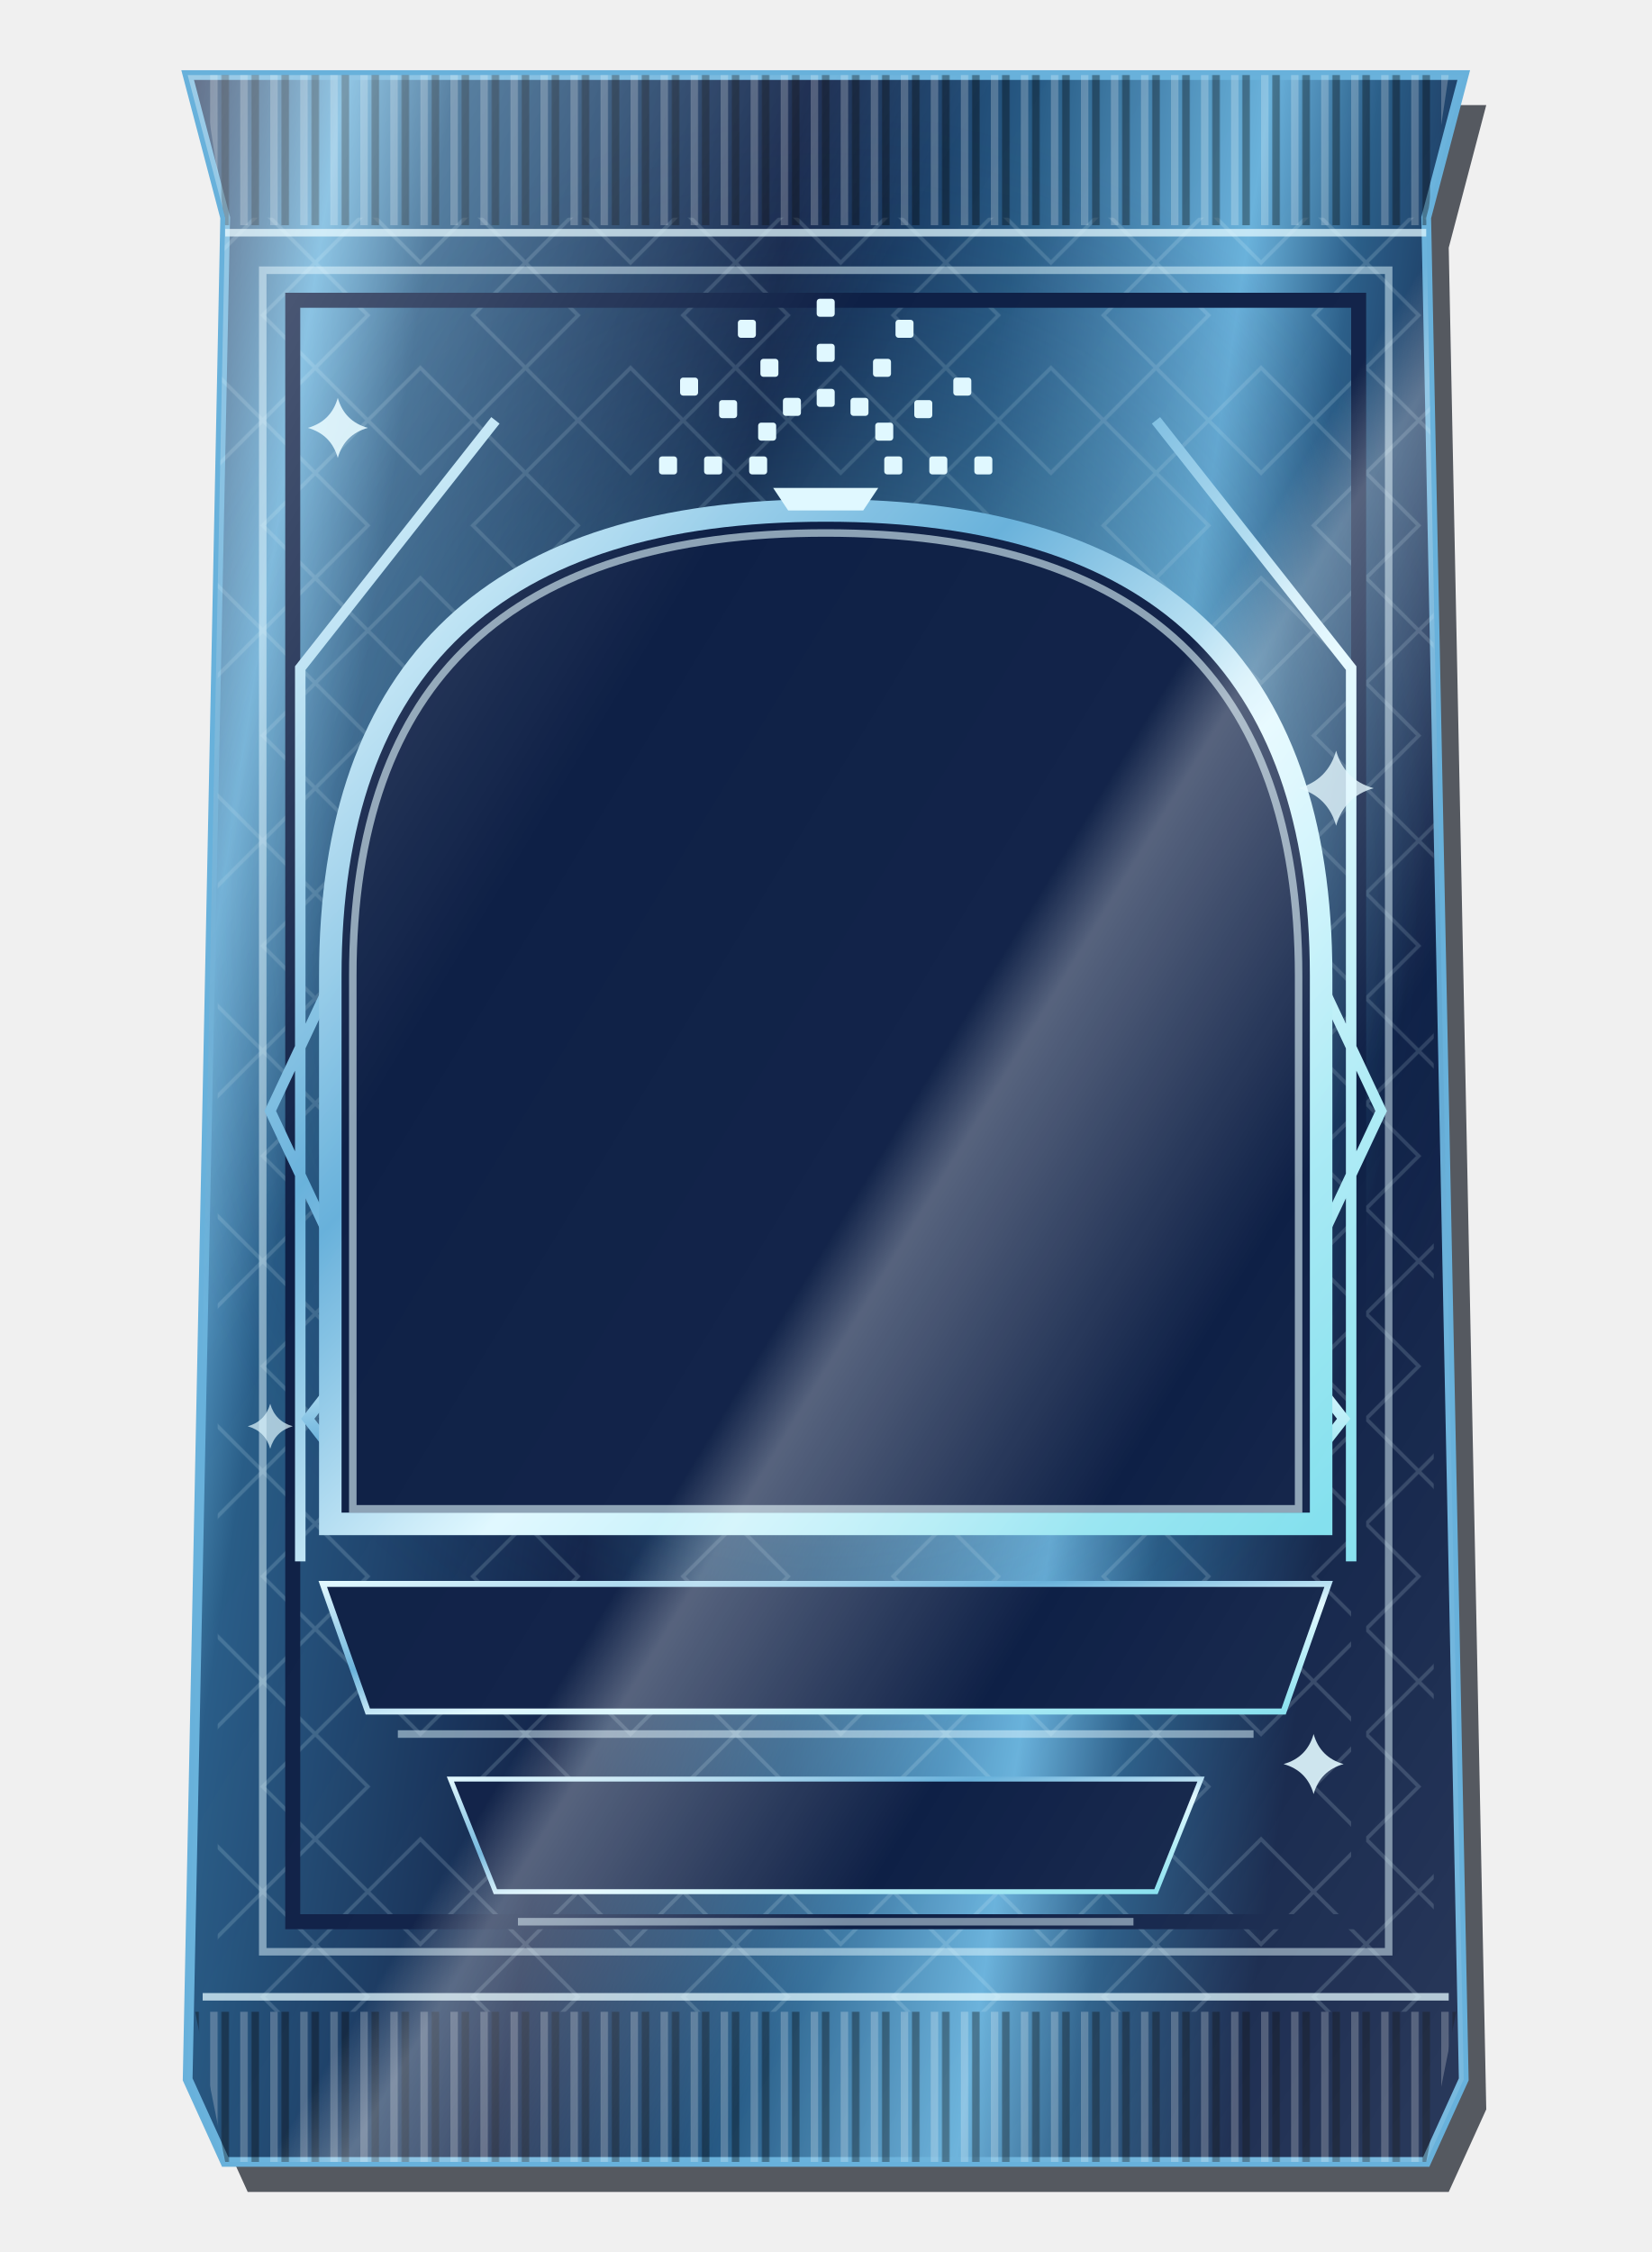
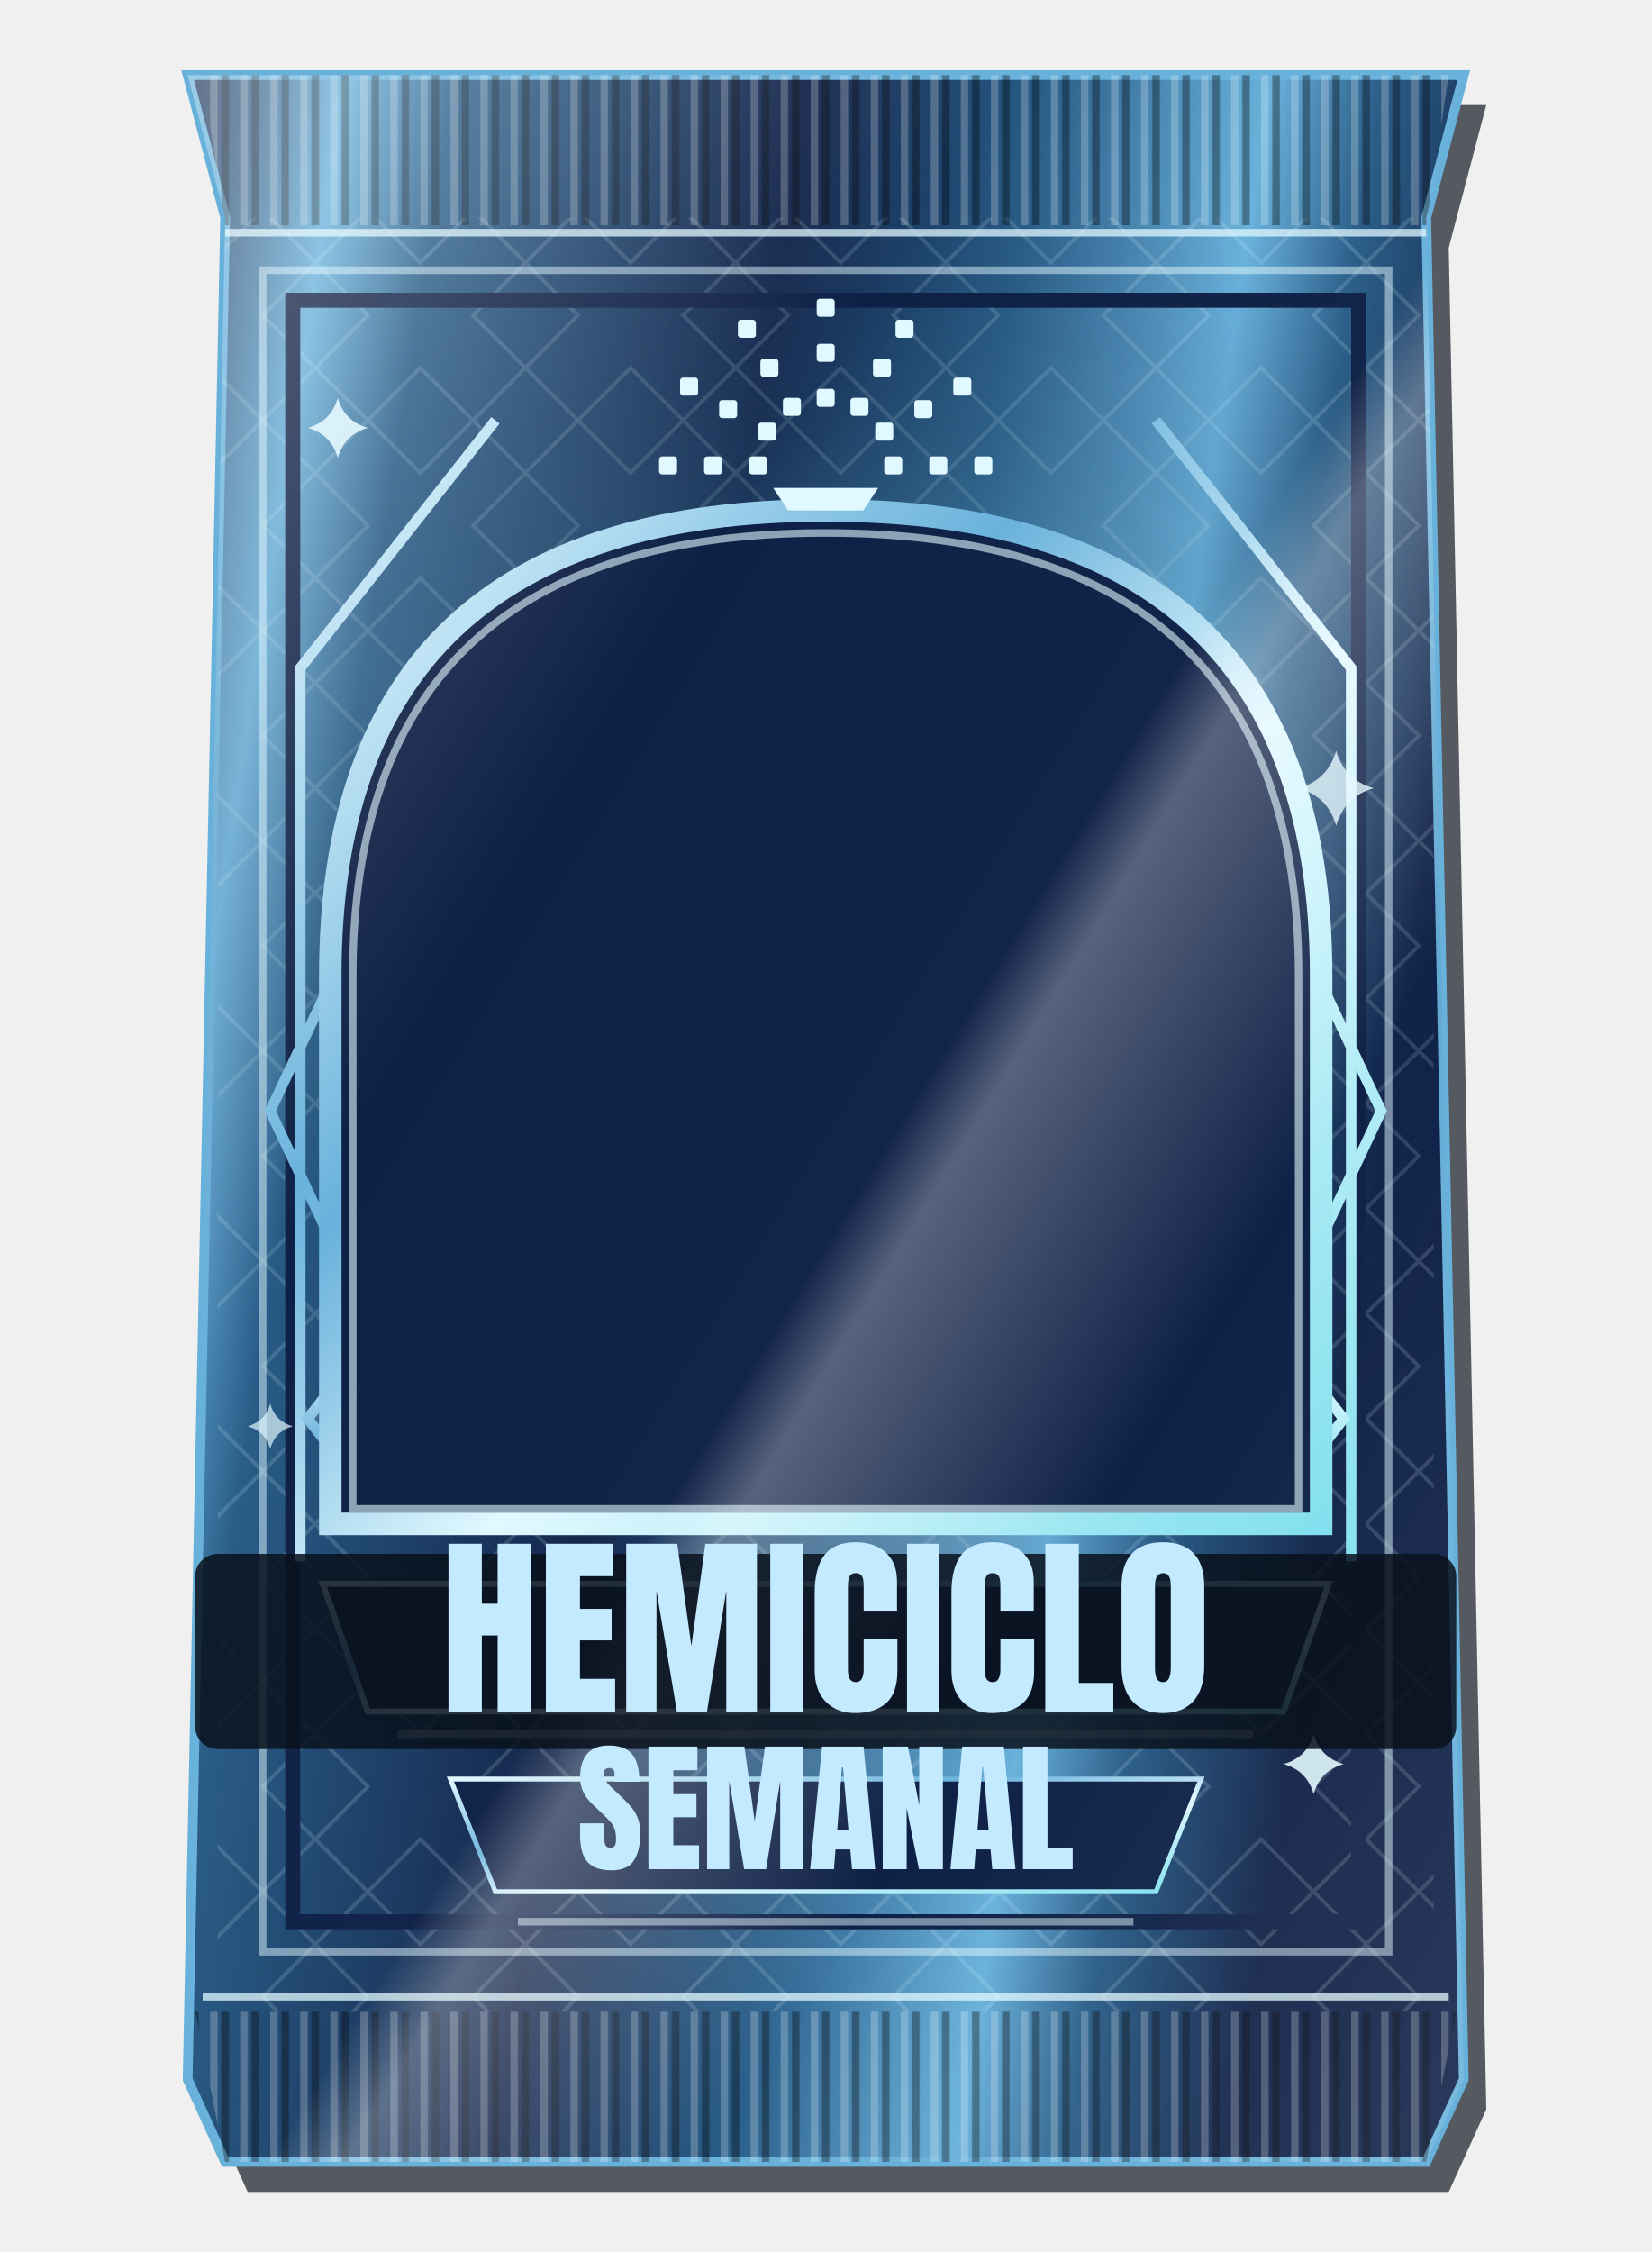
<svg xmlns="http://www.w3.org/2000/svg" width="220" height="300" viewBox="0 0 220 300" role="img" aria-label="Envoltorio metalizado de Hemicycle">
  <defs>
    <linearGradient id="foil" x1="0" y1="0" x2="1" y2=".25">
      <stop stop-color="#0e2046" />
      <stop offset=".12" stop-color="#68b1db" />
      <stop offset=".2" stop-color="#285c87" />
      <stop offset=".46" stop-color="#0e2046" />
      <stop offset=".63" stop-color="#285c87" />
      <stop offset=".8" stop-color="#68b1db" />
      <stop offset=".88" stop-color="#285c87" />
      <stop offset="1" stop-color="#0e2046" />
    </linearGradient>
    <linearGradient id="engraving" x1="0" y1="0" x2="1" y2="1">
      <stop stop-color="#e0f8ff" />
      <stop offset=".35" stop-color="#68b1db" />
      <stop offset=".58" stop-color="#e0f8ff" />
      <stop offset="1" stop-color="#80dfed" />
    </linearGradient>
    <linearGradient id="glass" x1="0" y1="0" x2="1" y2="1">
      <stop stop-color="#fff" stop-opacity=".35" />
      <stop offset=".32" stop-color="#fff" stop-opacity="0" />
      <stop offset=".53" stop-color="#fff" stop-opacity=".02" />
      <stop offset=".56" stop-color="#fff" stop-opacity=".3" />
      <stop offset=".7" stop-color="#fff" stop-opacity="0" />
      <stop offset="1" stop-color="#fff" stop-opacity=".12" />
    </linearGradient>
    <radialGradient id="aura">
      <stop stop-color="#80dfed" stop-opacity=".55" />
      <stop offset="1" stop-color="#0e2046" stop-opacity="0" />
    </radialGradient>
    <pattern id="crimp" width="4" height="8" patternUnits="userSpaceOnUse">
      <path d="M.5 0v8" stroke="#fff" stroke-opacity=".23" />
      <path d="M2 0v8" stroke="#000" stroke-opacity=".35" />
    </pattern>
    <pattern id="guilloche" width="28" height="28" patternUnits="userSpaceOnUse">
      <path d="M-7 14 7 0l14 14L7 28Zm14 0L21 0l14 14-14 14Z" fill="none" stroke="#e0f8ff" stroke-width=".5" stroke-opacity=".16" />
    </pattern>
    <clipPath id="wrap">
      <path d="M25 10H195L190 29 195 277 190 288H30L25 277 30 29Z" />
    </clipPath>
  </defs>
  <path d="M25 10H195L190 29 195 277 190 288H30L25 277 30 29Z" fill="#020712" opacity=".65" transform="translate(3 4)" />
  <path d="M25 10H195L190 29 195 277 190 288H30L25 277 30 29Z" fill="url(#foil)" stroke="#68b1db" stroke-width="1.3" />
  <g clip-path="url(#wrap)">
    <path d="M29 29h162v239H29Z" fill="url(#guilloche)" />
    <ellipse cx="110" cy="123" rx="93" ry="109" fill="url(#aura)" />
    <path d="M27 10h166l-3 20H30Zm-1 258h168l-4 20H30Z" fill="url(#crimp)" />
    <path d="M30 31h160M27 266h166" stroke="#e0f8ff" stroke-opacity=".75" />
    <path d="M35 36h150v224H35Z" fill="none" stroke="#e0f8ff" stroke-opacity=".5" />
    <path d="M39 40h142v216H39Z" fill="none" stroke="#0e2046" stroke-width="2" />
    <g fill="none" stroke="url(#engraving)" stroke-width="1.4">
      <path d="m36 148 8-17 8 17-8 17Zm132 0 8-17 8 17-8 17ZM40 208V89l26-33M180 208V89l-26-33" />
      <path d="m41 189 7-9 6 9-6 9Zm125 0 6-9 7 9-7 9Z" />
    </g>
    <path d="M44 203v-73q0-62 66-62t66 62v73Z" fill="#0e2046" stroke="url(#engraving)" stroke-width="3" />
    <path d="M47 201v-71q0-59 63-59t63 59v71Z" fill="none" stroke="#e0f8ff" stroke-opacity=".6" />
    <g fill="#e0f8ff">
      <rect x="117.8" y="60.8" width="2.4" height="2.4" rx=".4" />
      <rect x="116.6" y="56.3" width="2.4" height="2.4" rx=".4" />
      <rect x="113.3" y="53.0" width="2.4" height="2.4" rx=".4" />
      <rect x="108.8" y="51.8" width="2.4" height="2.4" rx=".4" />
      <rect x="104.3" y="53.0" width="2.4" height="2.4" rx=".4" />
      <rect x="101.0" y="56.3" width="2.4" height="2.4" rx=".4" />
      <rect x="99.8" y="60.8" width="2.4" height="2.4" rx=".4" />
      <rect x="123.8" y="60.8" width="2.4" height="2.4" rx=".4" />
      <rect x="121.8" y="53.3" width="2.4" height="2.4" rx=".4" />
      <rect x="116.3" y="47.8" width="2.4" height="2.4" rx=".4" />
      <rect x="108.8" y="45.8" width="2.4" height="2.4" rx=".4" />
      <rect x="101.3" y="47.8" width="2.4" height="2.4" rx=".4" />
      <rect x="95.8" y="53.3" width="2.4" height="2.4" rx=".4" />
      <rect x="93.8" y="60.8" width="2.4" height="2.4" rx=".4" />
      <rect x="129.8" y="60.8" width="2.4" height="2.4" rx=".4" />
      <rect x="127.0" y="50.3" width="2.4" height="2.4" rx=".4" />
      <rect x="119.3" y="42.6" width="2.4" height="2.4" rx=".4" />
      <rect x="108.8" y="39.8" width="2.4" height="2.4" rx=".4" />
      <rect x="98.3" y="42.6" width="2.4" height="2.4" rx=".4" />
      <rect x="90.6" y="50.3" width="2.4" height="2.4" rx=".4" />
      <rect x="87.8" y="60.8" width="2.4" height="2.4" rx=".4" />
      <path d="M103 65h14l-2 3h-10Z" />
    </g>
    <path d="M43 211h134l-6 17H49Z" fill="#0e2046" stroke="url(#engraving)" stroke-width=".8" />
    <path d="M60 237h100l-6 15H66Z" fill="#0e2046" stroke="url(#engraving)" stroke-width=".65" />
    <path d="M53 231h114M69 256h82" stroke="#e0f8ff" stroke-opacity=".5" />
    <path d="M45 53Q45.88 56.12 49 57Q45.88 57.88 45 61Q44.12 57.88 41 57Q44.12 56.12 45 53Z" fill="#e0f8ff" opacity=".9" />
    <path d="M178 100Q179.1 103.9 183 105Q179.1 106.1 178 110Q176.9 106.1 173 105Q176.9 103.9 178 100Z" fill="#e0f8ff" opacity=".8" />
    <path d="M36 187Q36.66 189.34 39 190Q36.66 190.66 36 193Q35.34 190.66 33 190Q35.34 189.34 36 187Z" fill="#e0f8ff" opacity=".7" />
    <path d="M175 231Q175.88 234.12 179 235Q175.88 235.88 175 239Q174.12 235.88 171 235Q174.12 234.12 175 231Z" fill="#e0f8ff" opacity=".9" />
    <path d="M25 10H195L190 29 195 277 190 288H30L25 277 30 29Z" fill="url(#glass)" />
  </g>
+   <g aria-hidden="true">
+     <rect x="26" y="207" width="168" height="26" rx="3" fill="#08101b" opacity=".85" />
+     <g fill="#c4eaff">
+       <path transform="translate(58.755 228) scale(0.012695 -0.012695)" d="M78 0V1760H428V1131H594V1760H944V0H594V798H428V0ZM1100 0V1760H1804V1420H1458V1077H1790V746H1458V343H1827V0ZM1943 0V1760H2479L2627 687L2774 1760H3315V0H2993V1268L2791 0H2475L2261 1268V0ZM3455 0V1760H3795V0ZM4345 -16Q4154 -16 4037.5 103.0Q3921 222 3921 436V1248Q3921 1504 4022.5 1640.0Q4124 1776 4353 1776Q4478 1776 4575.5 1730.0Q4673 1684 4729.0 1592.5Q4785 1501 4785 1362V1058H4435V1318Q4435 1397 4415.0 1424.5Q4395 1452 4353 1452Q4304 1452 4287.0 1416.5Q4270 1381 4270 1322V441Q4270 368 4291.5 338.0Q4313 308 4353 308Q4398 308 4416.5 345.0Q4435 382 4435 441V758H4789V425Q4789 193 4672.0 88.5Q4555 -16 4345 -16ZM4890 0V1760H5230V0ZM5780 -16Q5589 -16 5472.5 103.0Q5356 222 5356 436V1248Q5356 1504 5457.5 1640.0Q5559 1776 5788 1776Q5913 1776 6010.5 1730.0Q6108 1684 6164.0 1592.5Q6220 1501 6220 1362V1058H5870V1318Q5870 1397 5850.0 1424.5Q5830 1452 5788 1452Q5739 1452 5722.0 1416.5Q5705 1381 5705 1322V441Q5705 368 5726.5 338.0Q5748 308 5788 308Q5833 308 5851.5 345.0Q5870 382 5870 441V758H6224V425Q6224 193 6107.0 88.5Q5990 -16 5780 -16ZM6341 0V1760H6693V300H7055V0ZM7575 -16Q7364 -16 7252.5 111.5Q7141 239 7141 480V1316Q7141 1542 7251.5 1659.0Q7362 1776 7575 1776Q7788 1776 7898.5 1659.0Q8009 1542 8009 1316V480Q8009 239 7897.5 111.5Q7786 -16 7575 -16ZM7578 308Q7658 308 7658 463V1322Q7658 1452 7580 1452Q7492 1452 7492 1319V461Q7492 379 7512.0 343.5Q7532 308 7578 308Z" />
+       <path transform="translate(76.889 249) scale(0.009277 -0.009277)" d="M496 -16Q255 -16 148.5 104.0Q42 224 42 486V658H390V438Q390 377 408.5 342.5Q427 308 473 308Q521 308 539.5 336.0Q558 364 558 428Q558 509 542.0 563.5Q526 618 486.5 667.5Q447 717 377 783L219 933Q42 1100 42 1315Q42 1540 146.5 1658.0Q251 1776 449 1776Q691 1776 792.5 1647.0Q894 1518 894 1255H536V1376Q536 1412 515.5 1432.0Q495 1452 460 1452Q418 1452 398.5 1428.5Q379 1405 379 1368Q379 1331 399.0 1288.0Q419 1245 478 1189L681 994Q742 936 793.0 871.5Q844 807 875.0 721.5Q906 636 906 513Q906 265 814.5 124.5Q723 -16 496 -16ZM1023 0V1760H1727V1420H1381V1077H1713V746H1381V343H1750V0ZM1866 0V1760H2402L2550 687L2697 1760H3238V0H2916V1268L2714 0H2398L2184 1268V0ZM3346 0 3516 1760H4113L4280 0H3947L3922 284H3710L3688 0ZM3735 565H3895L3818 1460H3802ZM4388 0V1760H4750L4912 917V1760H5252V0H4908L4732 880V0ZM5360 0 5530 1760H6127L6294 0H5961L5936 284H5724L5702 0ZM5749 565H5909L5832 1460H5816ZM6402 0V1760H6754V300H7116V0Z" />
+     </g>
+   </g>
</svg>
